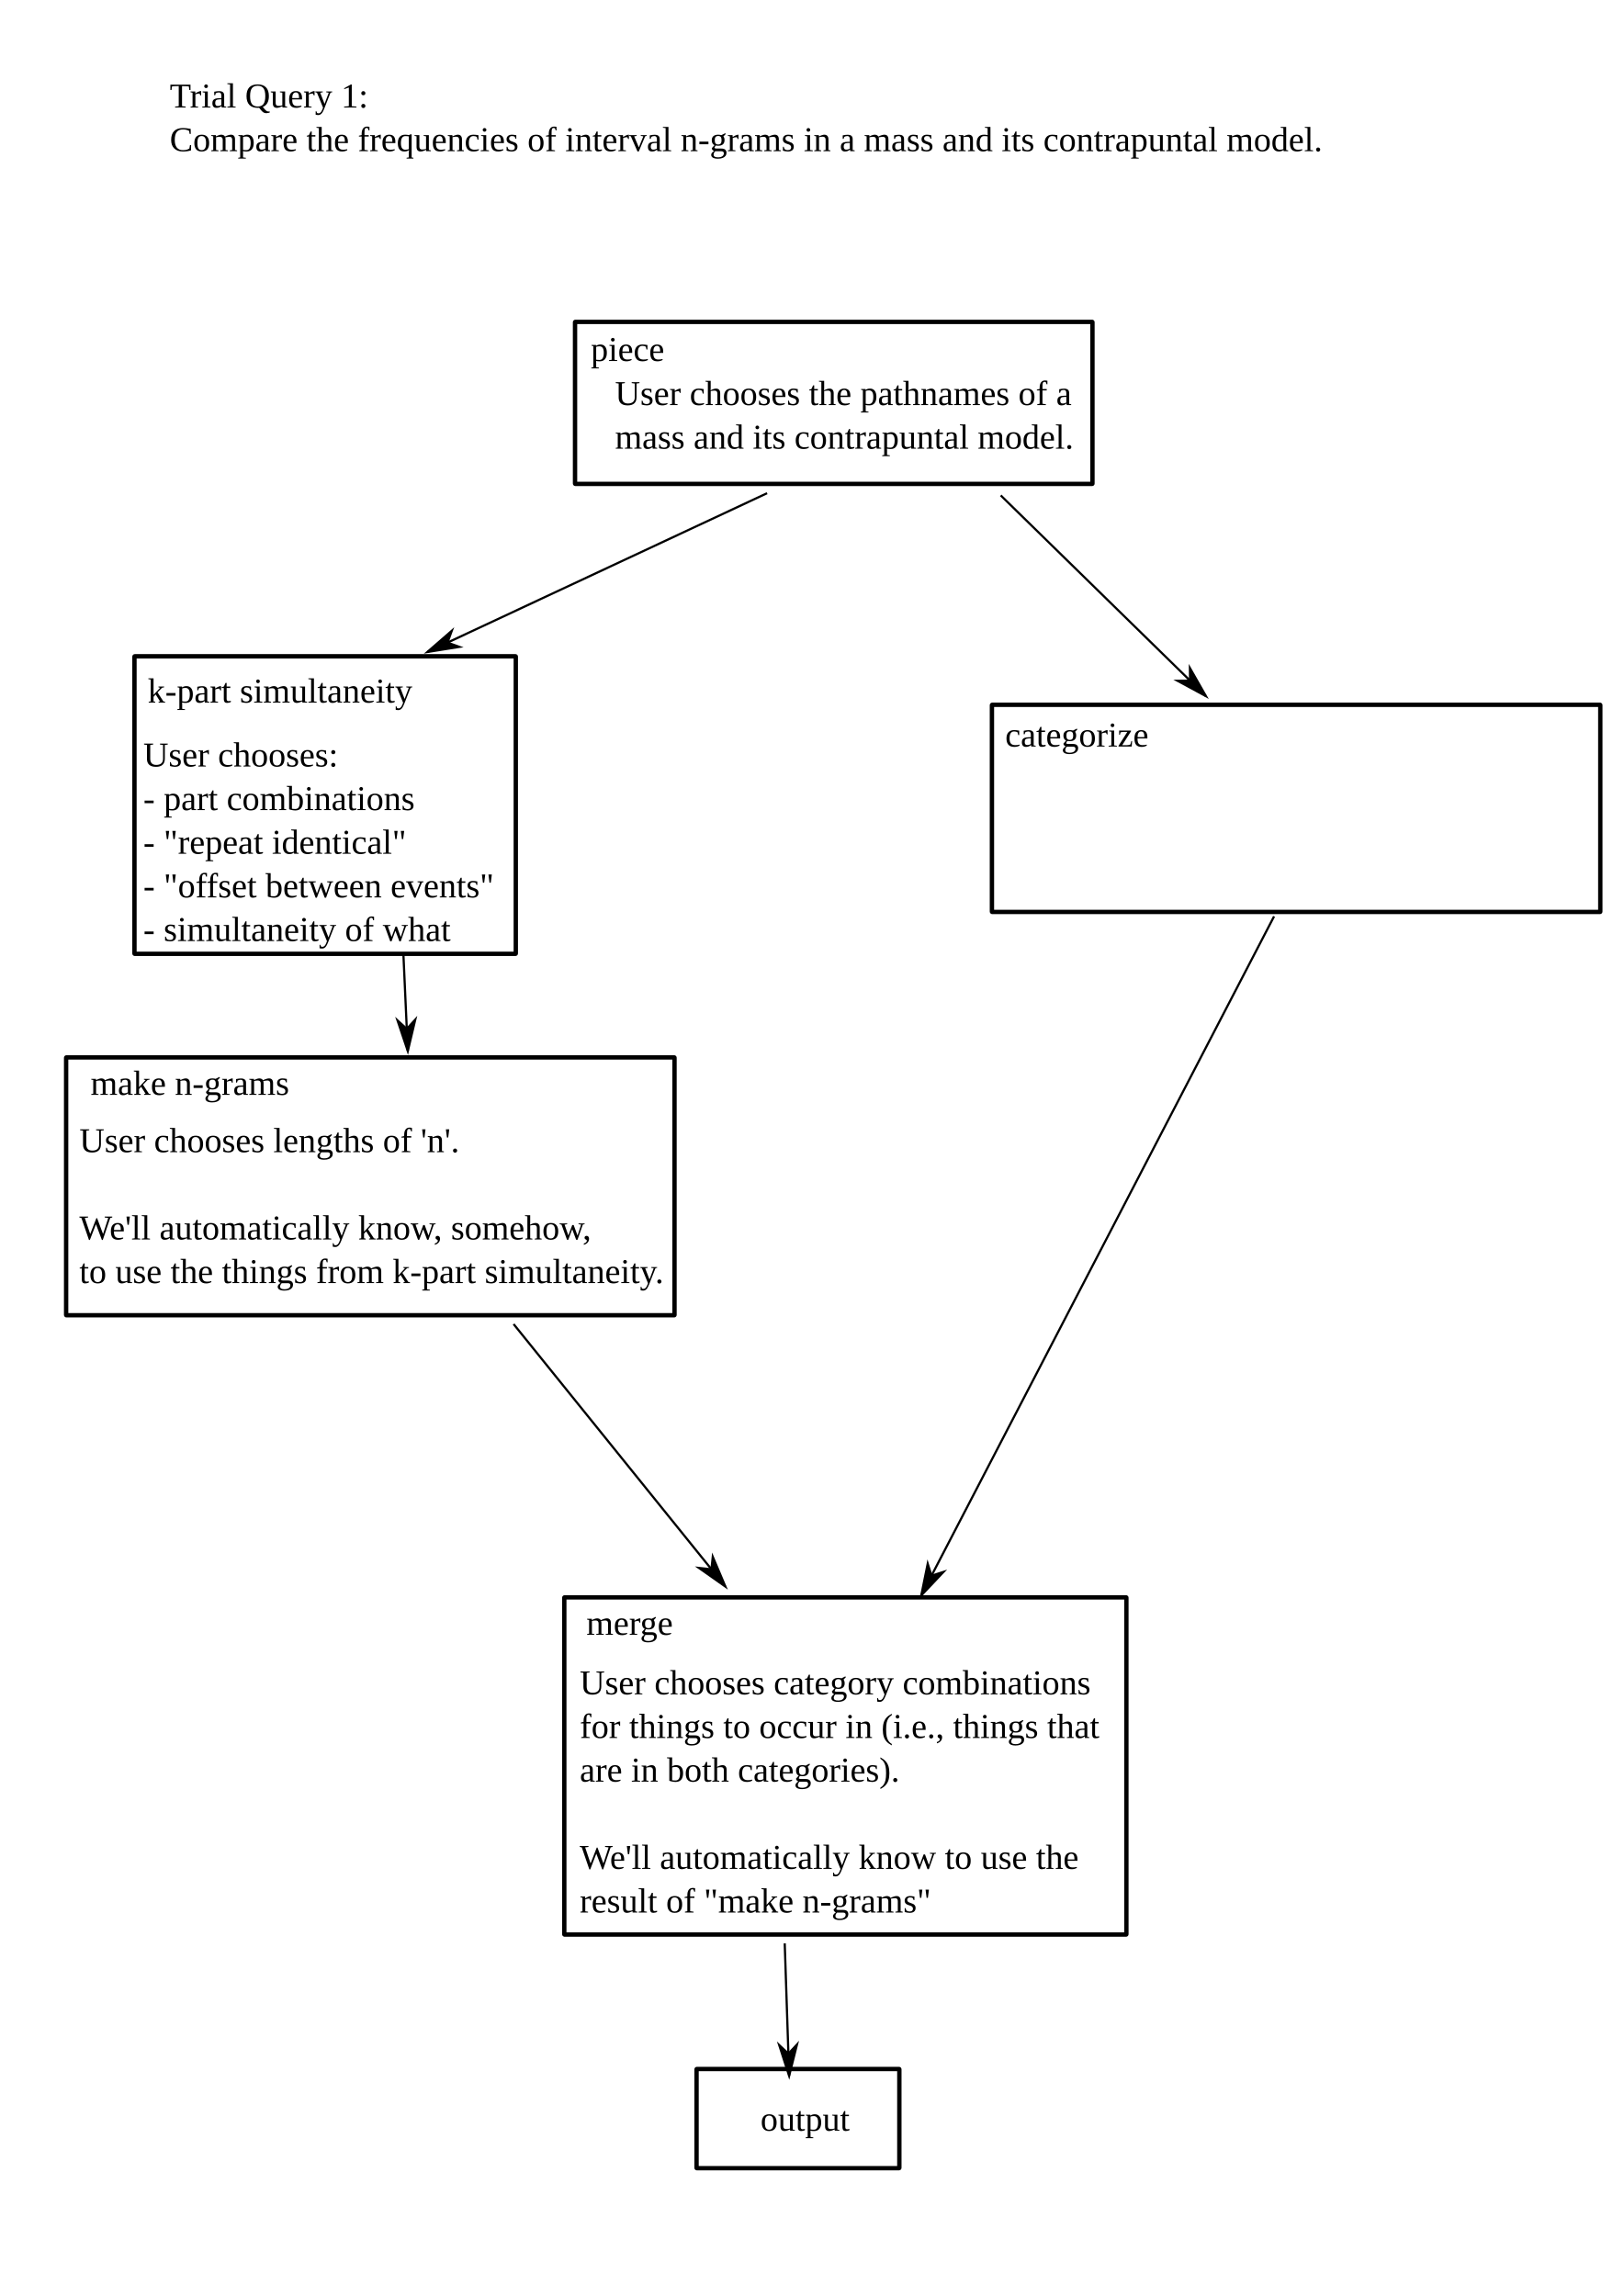
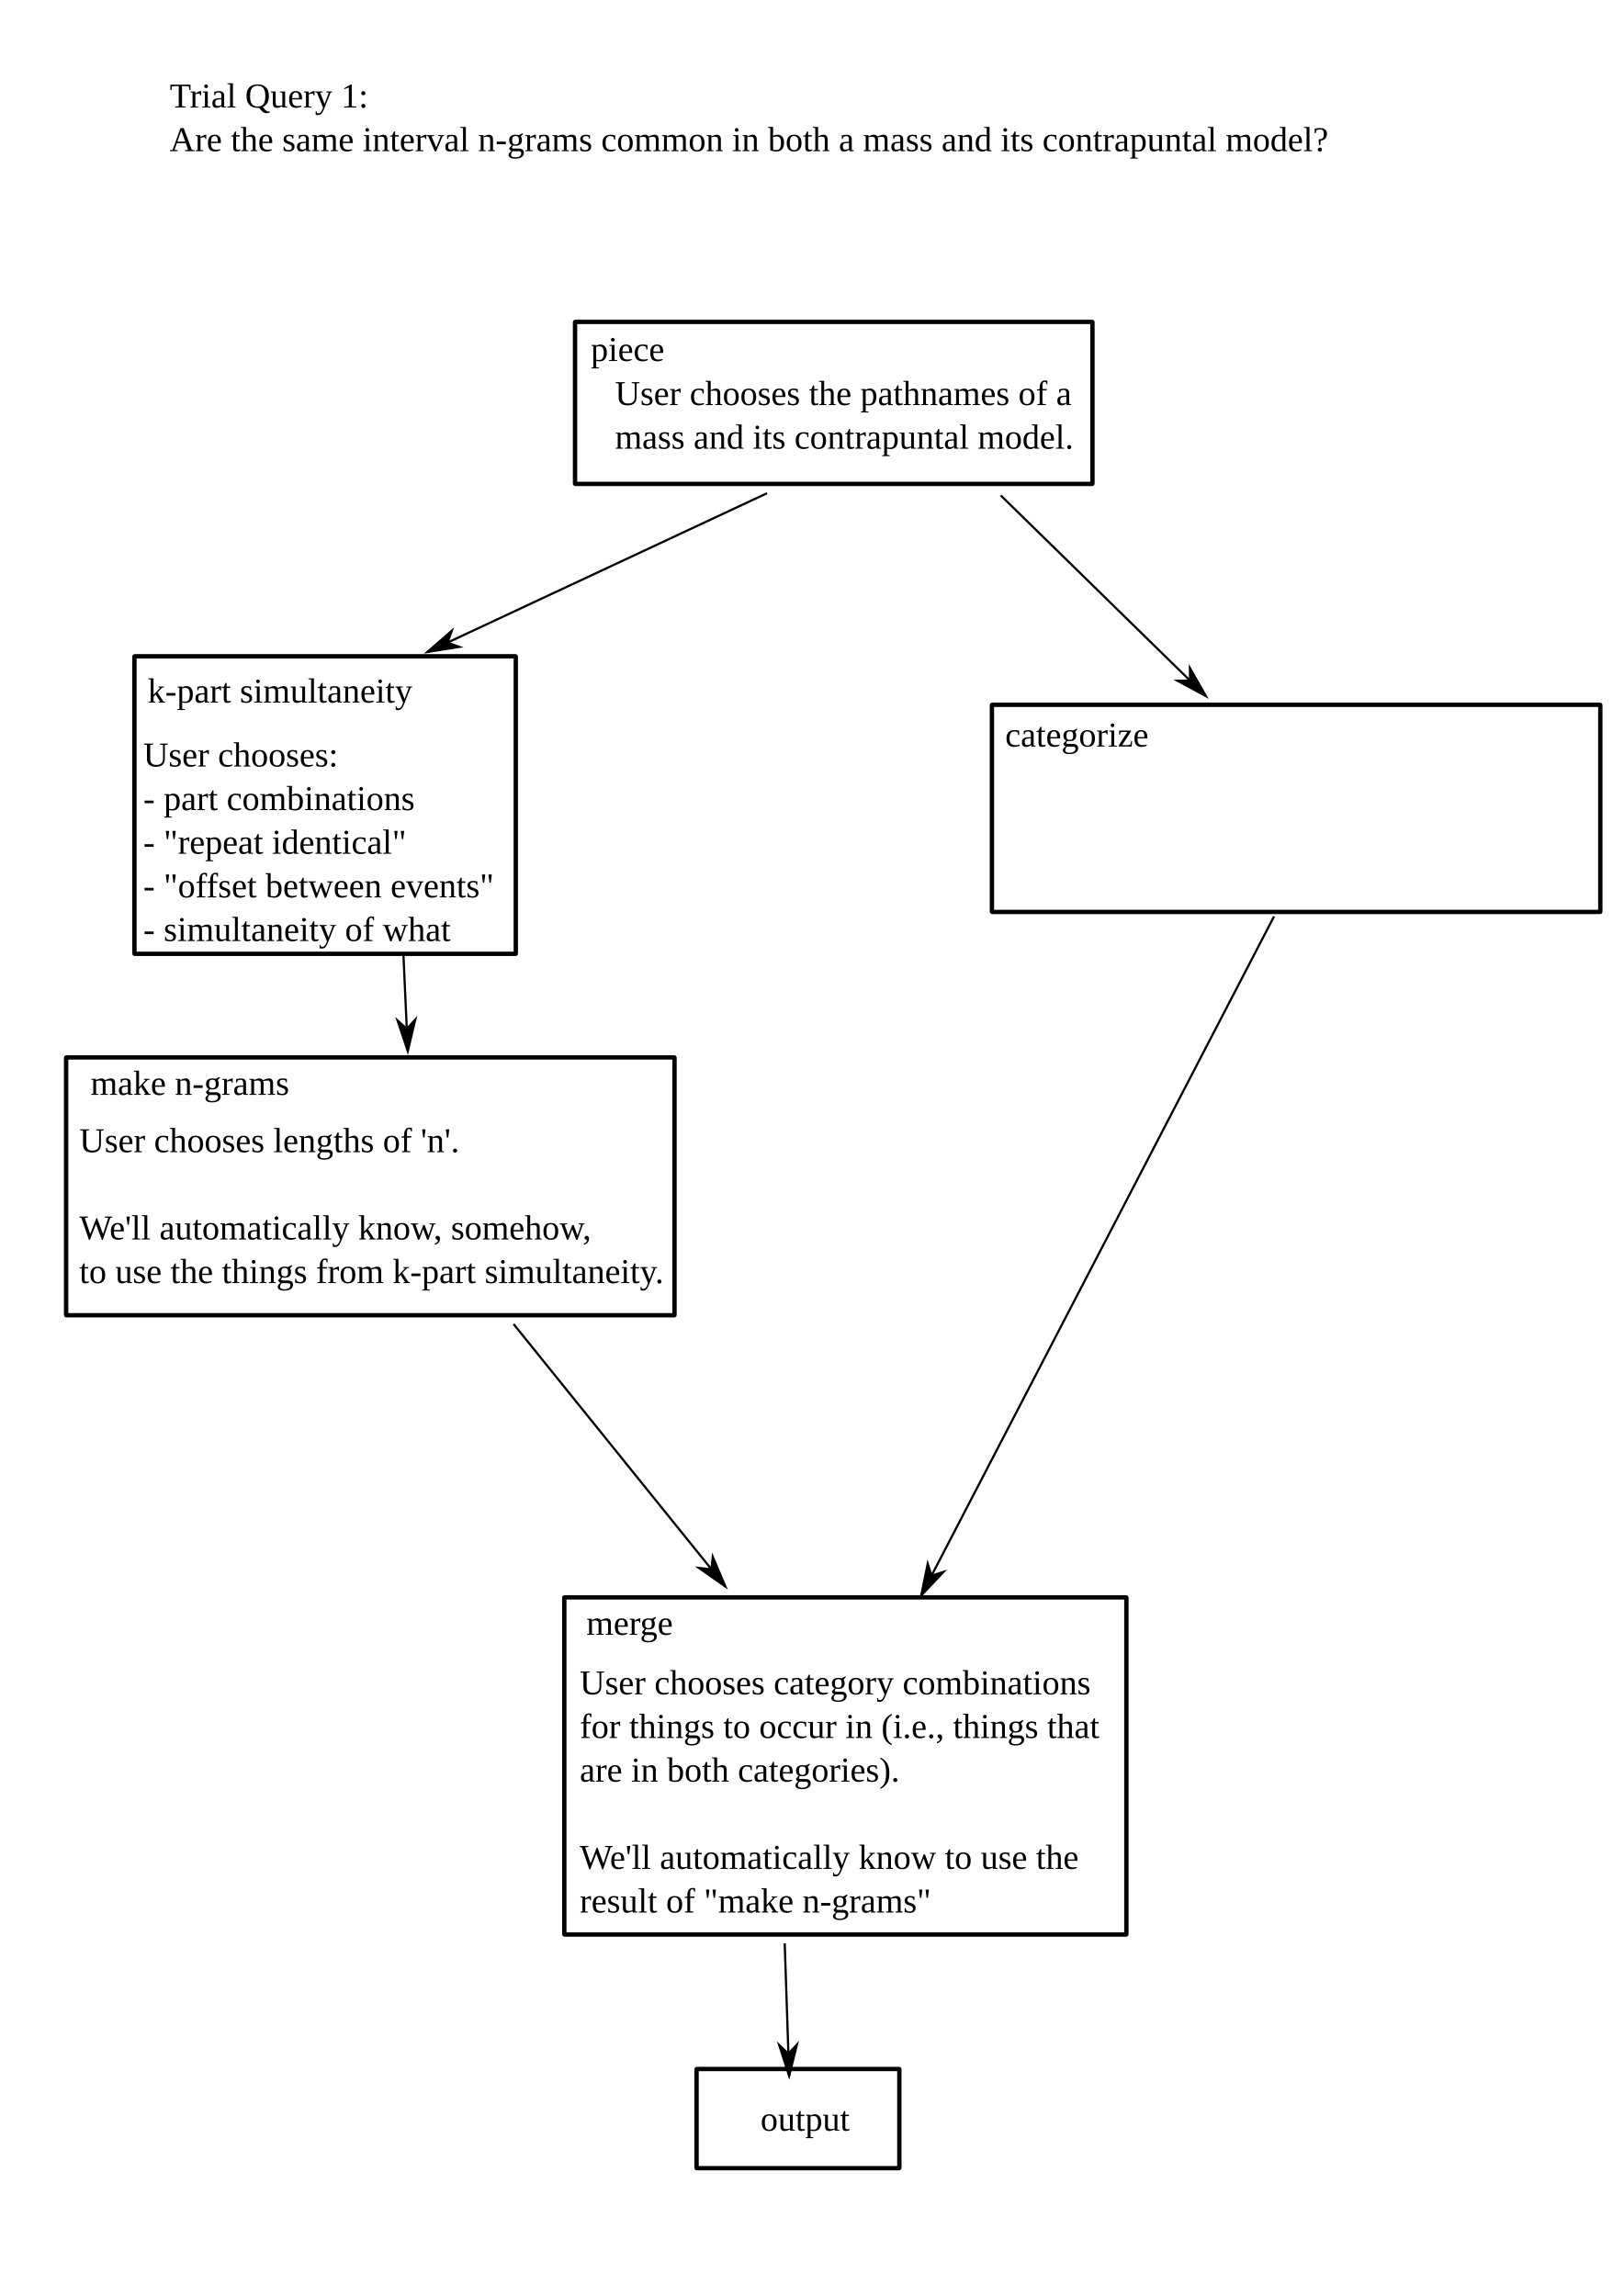
<svg xmlns="http://www.w3.org/2000/svg" width="744.094" height="1052.362" id="svg2" version="1.1">
  <defs id="defs4">
    <marker orient="auto" refY="0.0" refX="0.0" id="Arrow1Lend" style="overflow:visible;">
      <path id="path3959" d="M 0.0,0.0 L 5.0,-5.0 L -12.5,0.0 L 5.0,5.0 L 0.0,0.0 z " style="fill-rule:evenodd;stroke:#000000;stroke-width:1.0pt;" transform="scale(0.8) rotate(180) translate(12.5,0)" />
    </marker>
  </defs>
  <g id="layer1">
    <g id="g3092" transform="translate(61.61931,213.1422)">
      <rect ry="0.135" y="735.174" x="257.589" height="45.457" width="92.934" id="rect3023" style="fill:none;stroke:#000000;stroke-width:2;stroke-miterlimit:4;stroke-opacity:1;stroke-dasharray:none;stroke-dashoffset:0" />
      <text id="text3025" y="763.459" x="286.883" style="font-size:16px;font-style:normal;font-variant:normal;font-weight:normal;font-stretch:normal;line-height:125%;letter-spacing:0px;word-spacing:0px;fill:#000000;fill-opacity:1;stroke:none;font-family:Liberation Serif;-inkscape-font-specification:Liberation Serif" xml:space="preserve">
        <tspan y="763.459" x="286.883" id="tspan3027">output</tspan>
      </text>
    </g>
    <g id="g3139" transform="translate(-17.17259,63.63961)">
      <rect ry="0.135" y="83.892" x="280.693" height="74.256" width="237.118" id="rect2985" style="fill:none;stroke:#000000;stroke-width:2;stroke-miterlimit:4;stroke-opacity:1;stroke-dasharray:none;stroke-dashoffset:0" />
      <text id="text2987" y="101.809" x="287.893" style="font-size:16px;font-style:normal;font-variant:normal;font-weight:normal;font-stretch:normal;line-height:125%;letter-spacing:0px;word-spacing:0px;fill:#000000;fill-opacity:1;stroke:none;font-family:Liberation Serif;-inkscape-font-specification:Liberation Serif" xml:space="preserve">
        <tspan y="101.809" x="287.893" id="tspan2989">piece</tspan>
      </text>
      <text id="text3029" y="122.012" x="299.005" style="font-size:16px;font-style:normal;font-variant:normal;font-weight:normal;font-stretch:normal;line-height:125%;letter-spacing:0px;word-spacing:0px;fill:#000000;fill-opacity:1;stroke:none;font-family:Liberation Serif;-inkscape-font-specification:Liberation Serif" xml:space="preserve">
        <tspan y="122.012" x="299.005" id="tspan3031">User chooses the pathnames of a</tspan>
        <tspan id="tspan3033" y="142.012" x="299.005">mass and its contrapuntal model.</tspan>
      </text>
    </g>
    <g id="g3129" transform="translate(4.04061,146.4721)">
      <rect ry="0.135" y="176.56" x="450.528" height="94.954" width="278.802" id="rect2999" style="fill:none;stroke:#000000;stroke-width:2;stroke-miterlimit:4;stroke-opacity:1;stroke-dasharray:none;stroke-dashoffset:0" />
      <text id="text3001" y="195.712" x="456.589" style="font-size:16px;font-style:normal;font-variant:normal;font-weight:normal;font-stretch:normal;line-height:125%;letter-spacing:0px;word-spacing:0px;fill:#000000;fill-opacity:1;stroke:none;font-family:Liberation Serif;-inkscape-font-specification:Liberation Serif" xml:space="preserve">
        <tspan y="195.712" x="456.589" id="tspan3003">categorize</tspan>
      </text>
      <flowRoot transform="translate(-22.22336,-19.1929)" style="font-size:16px;font-style:normal;font-variant:normal;font-weight:normal;font-stretch:normal;line-height:125%;letter-spacing:0px;word-spacing:0px;fill:#000000;fill-opacity:1;stroke:none;font-family:Liberation Serif;-inkscape-font-specification:Liberation Serif" id="flowRoot3039" xml:space="preserve">
        <flowRegion id="flowRegion3041">
          <rect y="243.23" x="479.822" height="146.472" width="332.34" id="rect3043" />
        </flowRegion>
        <flowPara id="flowPara3045">User creates a category for all the mass</flowPara>
        <flowPara id="flowPara3047">movements, and a category for the model.</flowPara>
      </flowRoot>
    </g>
    <g id="g3119" transform="translate(5.050763,119.198)">
      <rect ry="0.135" y="181.611" x="56.569" height="136.371" width="174.756" id="rect3005" style="fill:none;stroke:#000000;stroke-width:2;stroke-miterlimit:4;stroke-opacity:1;stroke-dasharray:none;stroke-dashoffset:0" />
      <text id="text3007" y="202.824" x="62.629" style="font-size:16px;font-style:normal;font-variant:normal;font-weight:normal;font-stretch:normal;line-height:125%;letter-spacing:0px;word-spacing:0px;fill:#000000;fill-opacity:1;stroke:none;font-family:Liberation Serif;-inkscape-font-specification:Liberation Serif" xml:space="preserve">
        <tspan y="202.824" x="62.629" id="tspan3009">k-part simultaneity</tspan>
      </text>
      <text id="text3049" y="232.118" x="60.609" style="font-size:16px;font-style:normal;font-variant:normal;font-weight:normal;font-stretch:normal;line-height:125%;letter-spacing:0px;word-spacing:0px;fill:#000000;fill-opacity:1;stroke:none;font-family:Liberation Serif;-inkscape-font-specification:Liberation Serif" xml:space="preserve">
        <tspan y="232.118" x="60.609" id="tspan3051">User chooses:</tspan>
        <tspan id="tspan3053" y="252.118" x="60.609">- part combinations</tspan>
        <tspan id="tspan3055" y="272.118" x="60.609">- "repeat identical"</tspan>
        <tspan id="tspan3057" y="292.118" x="60.609">- "offset between events"</tspan>
        <tspan y="312.118" x="60.609" id="tspan5852">- simultaneity of what</tspan>
      </text>
    </g>
    <g id="g3109" transform="translate(-39.39595,133.3401)">
      <rect ry="0.135" y="351.316" x="69.701" height="118.188" width="278.802" id="rect3011" style="fill:none;stroke:#000000;stroke-width:2;stroke-miterlimit:4;stroke-opacity:1;stroke-dasharray:none;stroke-dashoffset:0" />
      <text id="text3013" y="368.489" x="80.873" style="font-size:16px;font-style:normal;font-variant:normal;font-weight:normal;font-stretch:normal;line-height:125%;letter-spacing:0px;word-spacing:0px;fill:#000000;fill-opacity:1;stroke:none;font-family:Liberation Serif;-inkscape-font-specification:Liberation Serif" xml:space="preserve">
        <tspan y="368.489" x="80.873" id="tspan3015">make n-grams</tspan>
      </text>
      <text id="text3059" y="394.753" x="75.761" style="font-size:16px;font-style:normal;font-variant:normal;font-weight:normal;font-stretch:normal;line-height:125%;letter-spacing:0px;word-spacing:0px;fill:#000000;fill-opacity:1;stroke:none;font-family:Liberation Serif;-inkscape-font-specification:Liberation Serif" xml:space="preserve">
        <tspan y="394.753" x="75.761" id="tspan3061">User chooses lengths of 'n'.</tspan>
        <tspan id="tspan3063" y="414.753" x="75.761" />
        <tspan id="tspan3065" y="434.753" x="75.761">We'll automatically know, somehow,</tspan>
        <tspan id="tspan3067" y="454.753" x="75.761">to use the things from k-part simultaneity.</tspan>
      </text>
    </g>
    <g id="g3097" transform="translate(38.3858,218.1929)">
      <rect ry="0.135" y="513.951" x="220.213" height="154.553" width="257.589" id="rect3017" style="fill:none;stroke:#000000;stroke-width:2;stroke-miterlimit:4;stroke-opacity:1;stroke-dasharray:none;stroke-dashoffset:0" />
      <text id="text3019" y="531.123" x="230.315" style="font-size:16px;font-style:normal;font-variant:normal;font-weight:normal;font-stretch:normal;line-height:125%;letter-spacing:0px;word-spacing:0px;fill:#000000;fill-opacity:1;stroke:none;font-family:Liberation Serif;-inkscape-font-specification:Liberation Serif" xml:space="preserve">
        <tspan y="531.123" x="230.315" id="tspan3021">merge</tspan>
      </text>
      <text id="text3069" y="558.398" x="227.284" style="font-size:16px;font-style:normal;font-variant:normal;font-weight:normal;font-stretch:normal;line-height:125%;letter-spacing:0px;word-spacing:0px;fill:#000000;fill-opacity:1;stroke:none;font-family:Liberation Serif;-inkscape-font-specification:Liberation Serif" xml:space="preserve">
        <tspan y="558.398" x="227.284" id="tspan5859">User chooses category combinations</tspan>
        <tspan y="578.398" x="227.284" id="tspan5863">for things to occur in (i.e., things that</tspan>
        <tspan y="598.398" x="227.284" id="tspan5865">are in both categories).</tspan>
        <tspan id="tspan3086" y="618.398" x="227.284" />
        <tspan id="tspan3088" y="638.398" x="227.284">We'll automatically know to use the</tspan>
        <tspan id="tspan3090" y="658.398" x="227.284">result of "make n-grams"</tspan>
      </text>
    </g>
    <path style="fill:none;stroke:#000000;stroke-width:1px;stroke-linecap:butt;stroke-linejoin:miter;stroke-opacity:1;marker-end:url(#Arrow1Lend)" d="M 351.533,226.057 195.97,298.788" id="path3147" />
    <path style="fill:none;stroke:#000000;stroke-width:1px;stroke-linecap:butt;stroke-linejoin:miter;stroke-opacity:1;marker-end:url(#Arrow1Lend)" d="m 184.858,437.179 2.02,44.447" id="path3149" />
    <path style="fill:none;stroke:#000000;stroke-width:1px;stroke-linecap:butt;stroke-linejoin:miter;stroke-opacity:1;marker-end:url(#Arrow1Lend)" d="m 458.609,227.068 93.944,91.924" id="path3151" />
    <path style="fill:none;stroke:#000000;stroke-width:1px;stroke-linecap:butt;stroke-linejoin:miter;stroke-opacity:1;marker-end:url(#Arrow1Lend)" d="M 583.868,420.007 422.244,731.134" id="path3153" />
    <path style="fill:none;stroke:#000000;stroke-width:1px;stroke-linecap:butt;stroke-linejoin:miter;stroke-opacity:1;marker-end:url(#Arrow1Lend)" d="m 235.366,606.885 96.975,120.208" id="path3155" />
    <path style="fill:none;stroke:#000000;stroke-width:1px;stroke-linecap:butt;stroke-linejoin:miter;stroke-opacity:1;marker-start:none;marker-end:url(#Arrow1Lend)" d="m 359.614,890.738 2.02,60.609" id="path3157" />
    <text xml:space="preserve" style="font-size:16px;font-style:normal;font-variant:normal;font-weight:normal;font-stretch:normal;line-height:125%;letter-spacing:0px;word-spacing:0px;fill:#000000;fill-opacity:1;stroke:none;font-family:Liberation Serif;-inkscape-font-specification:Liberation Serif" x="77.782" y="49.281" id="text3178">
      <tspan id="tspan3180" x="77.782" y="49.281">Trial Query 1:</tspan>
-       <tspan x="77.782" y="69.281" id="tspan3182">Compare the frequencies of interval n-grams in a mass and its contrapuntal model.</tspan>
+       <tspan x="77.782" y="69.281" id="tspan3182">Are the same interval n-grams common in both a mass and its contrapuntal model?</tspan>
    </text>
  </g>
</svg>
